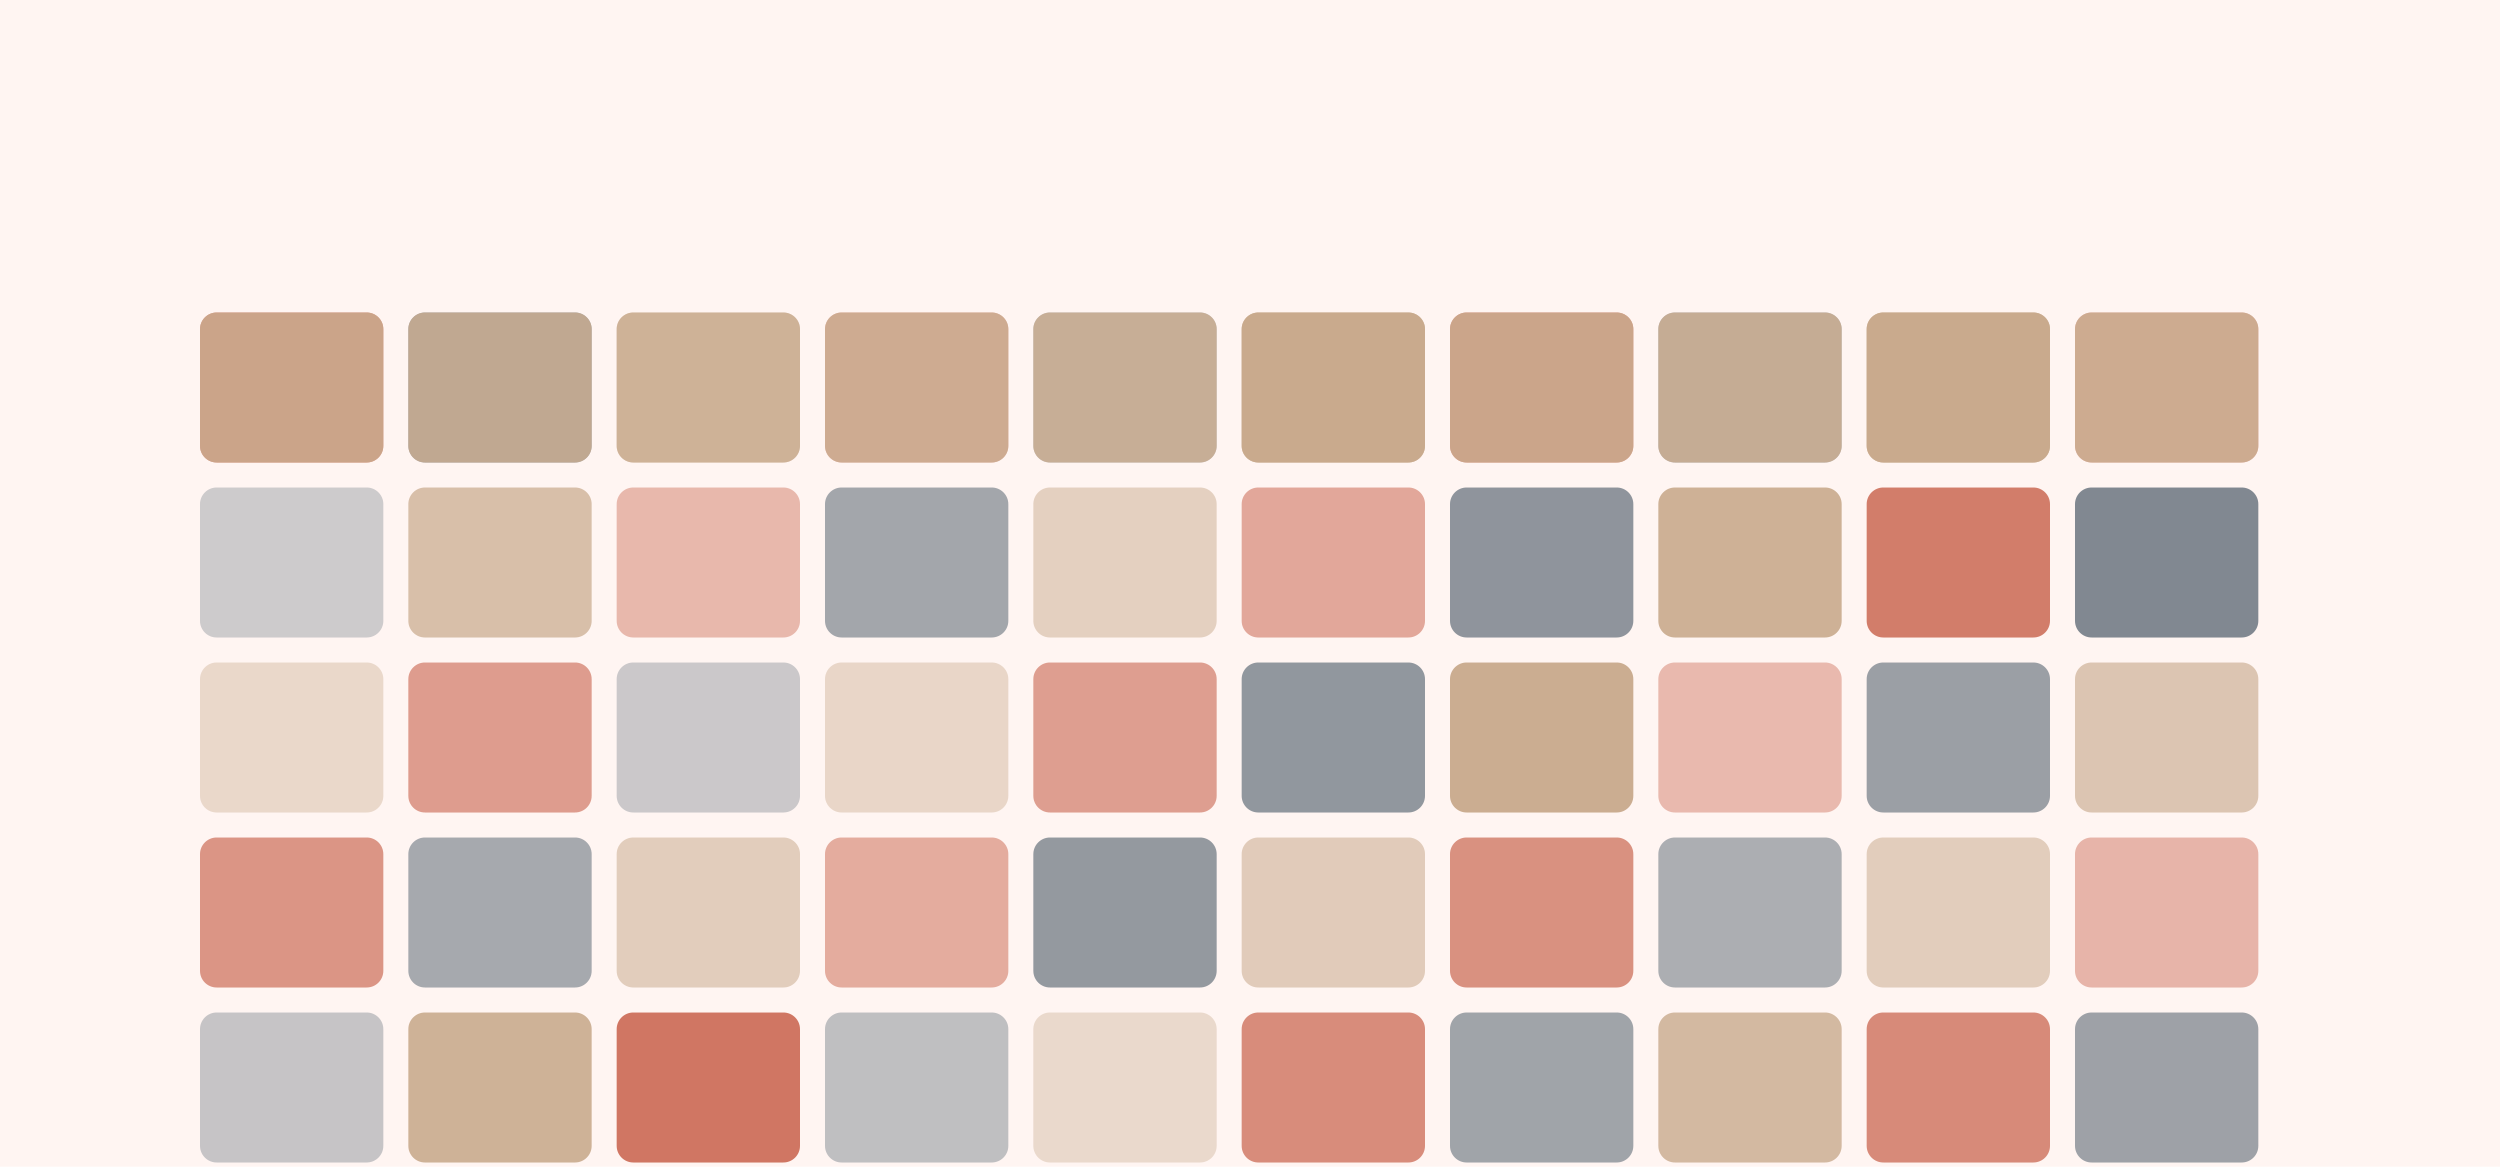
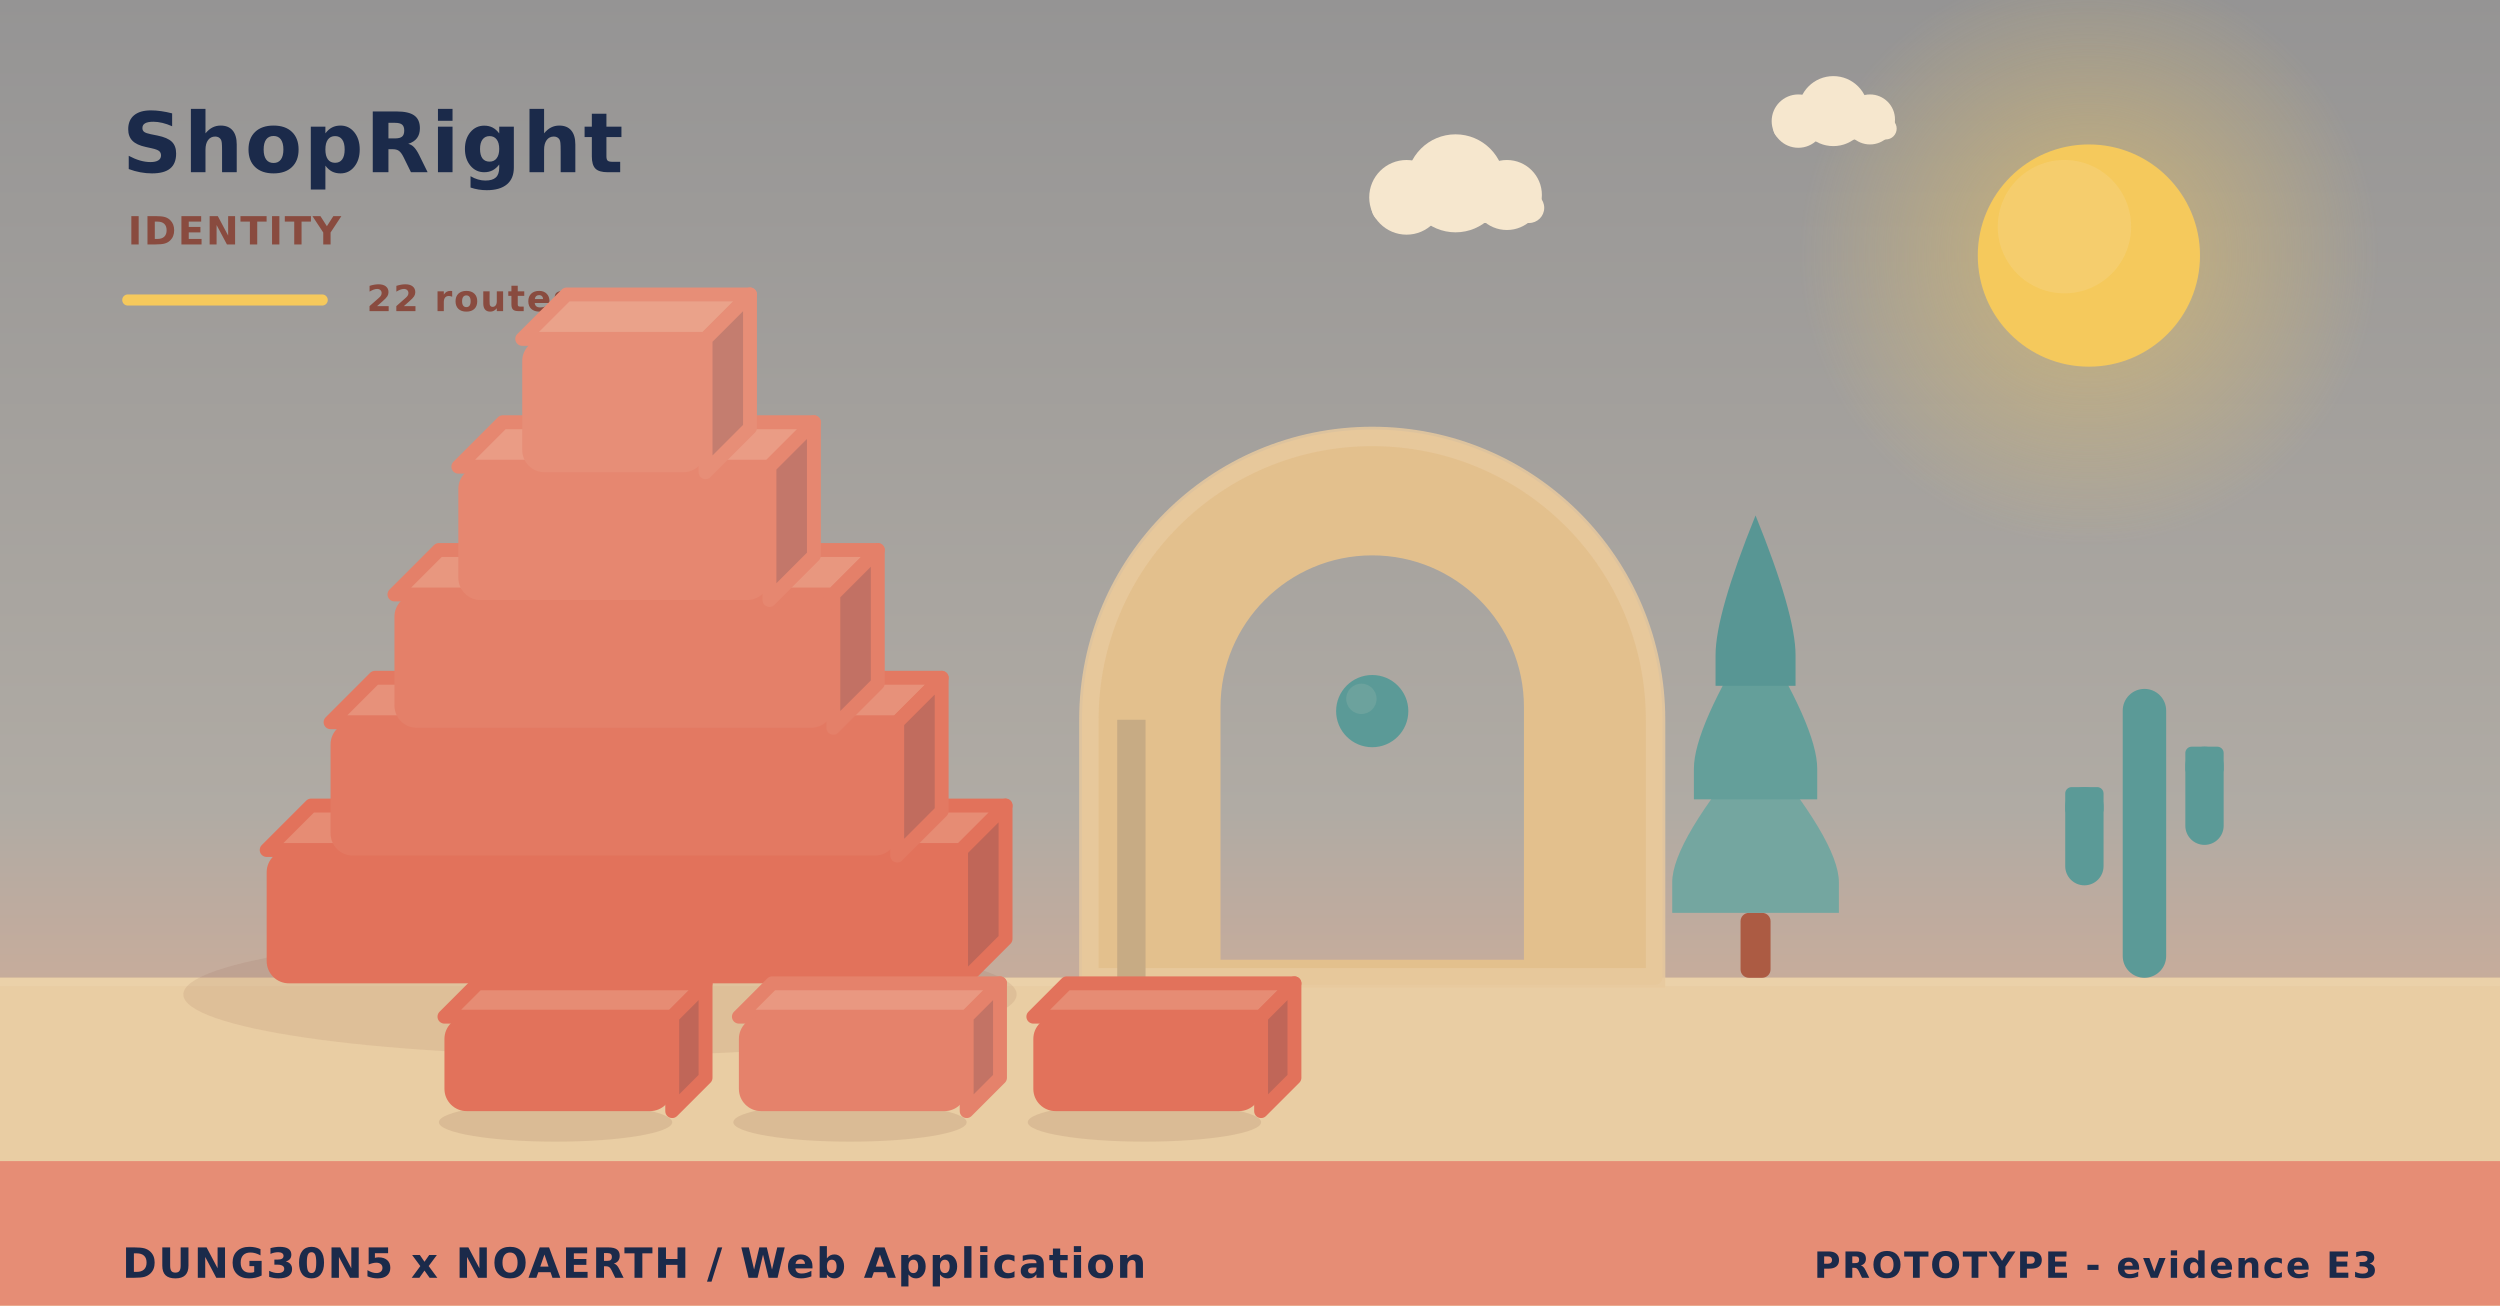
- <svg xmlns="http://www.w3.org/2000/svg" viewBox="0 0 1200 560" width="1200" height="560" role="img" aria-label="ShopRight hero">
-   <rect width="1200" height="560" fill="#fff5f2" />
-   <defs>
-     <linearGradient id="gh" x1="0" y1="0" x2="1" y2="1">
-       <stop offset="0%" stop-color="#c75f48" />
-       <stop offset="100%" stop-color="#78818a" />
-     </linearGradient>
-   </defs>
-   <rect x="96.00" y="150.00" width="88.00" height="72.00" rx="8.00" fill="#c75f48" opacity="0.62" />
-   <rect x="196.00" y="150.00" width="88.00" height="72.00" rx="8.00" fill="#78818a" opacity="0.67" />
-   <rect x="296.00" y="150.00" width="88.00" height="72.00" rx="8.00" fill="#c7a88a" opacity="0.36" />
-   <rect x="396.00" y="150.00" width="88.00" height="72.00" rx="8.00" fill="#c75f48" opacity="0.39" />
-   <rect x="496.00" y="150.00" width="88.00" height="72.00" rx="8.00" fill="#78818a" opacity="0.40" />
-   <rect x="596.00" y="150.00" width="88.00" height="72.00" rx="8.00" fill="#c7a88a" opacity="0.82" />
-   <rect x="696.00" y="150.00" width="88.00" height="72.00" rx="8.00" fill="#c75f48" opacity="0.60" />
-   <rect x="796.00" y="150.00" width="88.00" height="72.00" rx="8.00" fill="#78818a" opacity="0.49" />
-   <rect x="896.00" y="150.00" width="88.00" height="72.00" rx="8.00" fill="#c7a88a" opacity="0.84" />
-   <rect x="996.00" y="150.00" width="88.00" height="72.00" rx="8.00" fill="#c75f48" opacity="0.41" />
-   <rect x="96.00" y="234.00" width="88.00" height="72.00" rx="8.00" fill="#78818a" opacity="0.37" />
-   <rect x="196.00" y="234.00" width="88.00" height="72.00" rx="8.00" fill="#c7a88a" opacity="0.70" />
-   <rect x="296.00" y="234.00" width="88.00" height="72.00" rx="8.00" fill="#c75f48" opacity="0.41" />
-   <rect x="396.00" y="234.00" width="88.00" height="72.00" rx="8.00" fill="#78818a" opacity="0.68" />
-   <rect x="496.00" y="234.00" width="88.00" height="72.00" rx="8.00" fill="#c7a88a" opacity="0.48" />
-   <rect x="596.00" y="234.00" width="88.00" height="72.00" rx="8.00" fill="#c75f48" opacity="0.52" />
-   <rect x="696.00" y="234.00" width="88.00" height="72.00" rx="8.00" fill="#78818a" opacity="0.83" />
-   <rect x="796.00" y="234.00" width="88.00" height="72.00" rx="8.00" fill="#c7a88a" opacity="0.88" />
-   <rect x="896.00" y="234.00" width="88.00" height="72.00" rx="8.00" fill="#c75f48" opacity="0.80" />
-   <rect x="996.00" y="234.00" width="88.00" height="72.00" rx="8.00" fill="#78818a" opacity="0.93" />
-   <rect x="96.00" y="318.00" width="88.00" height="72.00" rx="8.00" fill="#c7a88a" opacity="0.38" />
-   <rect x="196.00" y="318.00" width="88.00" height="72.00" rx="8.00" fill="#c75f48" opacity="0.59" />
-   <rect x="296.00" y="318.00" width="88.00" height="72.00" rx="8.00" fill="#78818a" opacity="0.39" />
-   <rect x="396.00" y="318.00" width="88.00" height="72.00" rx="8.00" fill="#c7a88a" opacity="0.40" />
-   <rect x="496.00" y="318.00" width="88.00" height="72.00" rx="8.00" fill="#c75f48" opacity="0.58" />
-   <rect x="596.00" y="318.00" width="88.00" height="72.00" rx="8.00" fill="#78818a" opacity="0.81" />
-   <rect x="696.00" y="318.00" width="88.00" height="72.00" rx="8.00" fill="#c7a88a" opacity="0.93" />
-   <rect x="796.00" y="318.00" width="88.00" height="72.00" rx="8.00" fill="#c75f48" opacity="0.40" />
-   <rect x="896.00" y="318.00" width="88.00" height="72.00" rx="8.00" fill="#78818a" opacity="0.74" />
-   <rect x="996.00" y="318.00" width="88.00" height="72.00" rx="8.00" fill="#c7a88a" opacity="0.62" />
-   <rect x="96.00" y="402.00" width="88.00" height="72.00" rx="8.00" fill="#c75f48" opacity="0.64" />
-   <rect x="196.00" y="402.00" width="88.00" height="72.00" rx="8.00" fill="#78818a" opacity="0.66" />
-   <rect x="296.00" y="402.00" width="88.00" height="72.00" rx="8.00" fill="#c7a88a" opacity="0.52" />
-   <rect x="396.00" y="402.00" width="88.00" height="72.00" rx="8.00" fill="#c75f48" opacity="0.49" />
-   <rect x="496.00" y="402.00" width="88.00" height="72.00" rx="8.00" fill="#78818a" opacity="0.79" />
-   <rect x="596.00" y="402.00" width="88.00" height="72.00" rx="8.00" fill="#c7a88a" opacity="0.54" />
-   <rect x="696.00" y="402.00" width="88.00" height="72.00" rx="8.00" fill="#c75f48" opacity="0.67" />
-   <rect x="796.00" y="402.00" width="88.00" height="72.00" rx="8.00" fill="#78818a" opacity="0.61" />
-   <rect x="896.00" y="402.00" width="88.00" height="72.00" rx="8.00" fill="#c7a88a" opacity="0.52" />
-   <rect x="996.00" y="402.00" width="88.00" height="72.00" rx="8.00" fill="#c75f48" opacity="0.43" />
-   <rect x="96.00" y="486.00" width="88.00" height="72.00" rx="8.00" fill="#78818a" opacity="0.42" />
-   <rect x="196.00" y="486.00" width="88.00" height="72.00" rx="8.00" fill="#c7a88a" opacity="0.87" />
-   <rect x="296.00" y="486.00" width="88.00" height="72.00" rx="8.00" fill="#c75f48" opacity="0.84" />
-   <rect x="396.00" y="486.00" width="88.00" height="72.00" rx="8.00" fill="#78818a" opacity="0.47" />
-   <rect x="496.00" y="486.00" width="88.00" height="72.00" rx="8.00" fill="#c7a88a" opacity="0.37" />
-   <rect x="596.00" y="486.00" width="88.00" height="72.00" rx="8.00" fill="#c75f48" opacity="0.70" />
-   <rect x="696.00" y="486.00" width="88.00" height="72.00" rx="8.00" fill="#78818a" opacity="0.70" />
-   <rect x="796.00" y="486.00" width="88.00" height="72.00" rx="8.00" fill="#c7a88a" opacity="0.78" />
-   <rect x="896.00" y="486.00" width="88.00" height="72.00" rx="8.00" fill="#c75f48" opacity="0.71" />
-   <rect x="996.00" y="486.00" width="88.00" height="72.00" rx="8.00" fill="#78818a" opacity="0.72" />
+ <svg xmlns="http://www.w3.org/2000/svg" width="900" height="470" viewBox="0 0 900 470" role="img" aria-label="ShopRight - identity">
+   <linearGradient id="skyh" x1="0" y1="0" x2="0" y2="1">
+     <stop offset="0" stop-color="#959494" />
+     <stop offset="0.62" stop-color="#b0aba4" />
+     <stop offset="1" stop-color="#f3ad8a" />
+   </linearGradient>
+   <rect width="900" height="470" fill="url(#skyh)" />
+   <radialGradient id="sunh">
+     <stop offset="0.35" stop-color="#f5c95c" stop-opacity="0.34" />
+     <stop offset="1" stop-color="#f5c95c" stop-opacity="0" />
+   </radialGradient>
+   <circle cx="752" cy="92" r="104" fill="url(#sunh)" />
+   <circle cx="752" cy="92" r="40" fill="#f5c95c" />
+   <circle cx="743.2" cy="81.6" r="24" fill="#f5d27e" opacity="0.5" />
  <g>
-     <rect x="96.00" y="150.00" width="88.00" height="72.00" rx="8.00" fill="#c7a88a" opacity="0.80" />
-     <animate attributeName="opacity" values="0.25;1.0;0.25" dur="7.267s" begin="2.26s" repeatCount="indefinite" />
+     <circle cx="524" cy="66" r="17.64" fill="#f6e7ce" />
+     <circle cx="506.36" cy="71.04" r="13.44" fill="#f6e7ce" />
+     <circle cx="542.48" cy="70.2" r="12.6" fill="#f6e7ce" />
+     <rect x="493.76" y="69.36" width="62.16" height="10.92" rx="5.46" fill="#f6e7ce" />
+     <animateTransform attributeName="transform" type="translate" values="0 0;24 0;0 0" dur="36s" begin="0s" repeatCount="indefinite" />
  </g>
  <g>
-     <rect x="196.00" y="150.00" width="88.00" height="72.00" rx="8.00" fill="#c7a88a" opacity="0.80" />
-     <animate attributeName="opacity" values="0.25;1.0;0.25" dur="7.267s" begin="2.58s" repeatCount="indefinite" />
+     <circle cx="660" cy="40" r="12.6" fill="#f6e7ce" />
+     <circle cx="647.4" cy="43.6" r="9.6" fill="#f6e7ce" />
+     <circle cx="673.2" cy="43" r="9" fill="#f6e7ce" />
+     <rect x="638.4" y="42.4" width="44.4" height="7.8" rx="3.9" fill="#f6e7ce" />
+     <animateTransform attributeName="transform" type="translate" values="0 0;-18 0;0 0" dur="46s" begin="3s" repeatCount="indefinite" />
+   </g>
+   <rect x="0" y="352" width="900" height="118" fill="#e9cda3" />
+   <rect x="0" y="352" width="900" height="3" fill="#ebd1a9" />
+   <text x="44" y="62" font-family="Verdana,DejaVu Sans,sans-serif" font-size="30" font-weight="700" letter-spacing="0.6" fill="#1b2a4a" text-anchor="start">ShopRight</text>
+   <text x="46" y="88" font-family="Verdana,DejaVu Sans,sans-serif" font-size="14" font-weight="700" letter-spacing="0.6" fill="#894b3f" text-anchor="start">IDENTITY</text>
+   <rect x="44" y="106" width="74" height="4" rx="2" fill="#f5c95c" />
+   <text x="132" y="112" font-family="Verdana,DejaVu Sans,sans-serif" font-size="13" font-weight="700" letter-spacing="0.6" fill="#894b3f" text-anchor="start">22 routes</text>
+   <ellipse cx="216" cy="358" rx="150" ry="22" fill="rgba(138,90,68,0.11)" />
+   <g>
+     <path d="M96,306 L346,306 L362,290 L112,290 Z" fill="#e68c74" stroke="#e2725b" stroke-width="5" stroke-linejoin="round" />
+     <path d="M346,306 L362,290 L362,338 L346,354 Z" fill="#c06658" stroke="#e2725b" stroke-width="5" stroke-linejoin="round" />
+     <rect x="96" y="306" width="250" height="48" rx="8" fill="#e2725b" />
+     <animateTransform attributeName="transform" type="translate" values="0 10;0 0" dur="0.9s" begin="0s" fill="freeze" />
  </g>
  <g>
-     <rect x="296.00" y="150.00" width="88.00" height="72.00" rx="8.00" fill="#c7a88a" opacity="0.80" />
-     <animate attributeName="opacity" values="0.25;1.0;0.25" dur="7.267s" begin="2.9s" repeatCount="indefinite" />
+     <path d="M119,260 L323,260 L339,244 L135,244 Z" fill="#e7917a" stroke="#e37962" stroke-width="5" stroke-linejoin="round" />
+     <path d="M323,260 L339,244 L339,292 L323,308 Z" fill="#c16c5e" stroke="#e37962" stroke-width="5" stroke-linejoin="round" />
+     <rect x="119" y="260" width="204" height="48" rx="8" fill="#e37962" />
+     <animateTransform attributeName="transform" type="translate" values="0 10;0 0" dur="0.9s" begin="0.28s" fill="freeze" />
  </g>
  <g>
-     <rect x="396.00" y="150.00" width="88.00" height="72.00" rx="8.00" fill="#c7a88a" opacity="0.80" />
-     <animate attributeName="opacity" values="0.25;1.0;0.25" dur="7.267s" begin="3.22s" repeatCount="indefinite" />
+     <path d="M142,214 L300,214 L316,198 L158,198 Z" fill="#e8977f" stroke="#e48069" stroke-width="5" stroke-linejoin="round" />
+     <path d="M300,214 L316,198 L316,246 L300,262 Z" fill="#c27164" stroke="#e48069" stroke-width="5" stroke-linejoin="round" />
+     <rect x="142" y="214" width="158" height="48" rx="8" fill="#e48069" />
+     <animateTransform attributeName="transform" type="translate" values="0 10;0 0" dur="0.9s" begin="0.56s" fill="freeze" />
  </g>
  <g>
-     <rect x="496.00" y="150.00" width="88.00" height="72.00" rx="8.00" fill="#c7a88a" opacity="0.80" />
-     <animate attributeName="opacity" values="0.25;1.0;0.25" dur="7.267s" begin="3.54s" repeatCount="indefinite" />
+     <path d="M165,168 L277,168 L293,152 L181,152 Z" fill="#ea9c85" stroke="#e68770" stroke-width="5" stroke-linejoin="round" />
+     <path d="M277,168 L293,152 L293,200 L277,216 Z" fill="#c3776a" stroke="#e68770" stroke-width="5" stroke-linejoin="round" />
+     <rect x="165" y="168" width="112" height="48" rx="8" fill="#e68770" />
+     <animateTransform attributeName="transform" type="translate" values="0 10;0 0" dur="0.9s" begin="0.84s" fill="freeze" />
  </g>
  <g>
-     <rect x="596.00" y="150.00" width="88.00" height="72.00" rx="8.00" fill="#c7a88a" opacity="0.80" />
-     <animate attributeName="opacity" values="0.25;1.0;0.25" dur="7.267s" begin="3.86s" repeatCount="indefinite" />
+     <path d="M188,122 L254,122 L270,106 L204,106 Z" fill="#eaa28a" stroke="#e78e77" stroke-width="5" stroke-linejoin="round" />
+     <path d="M254,122 L270,106 L270,154 L254,170 Z" fill="#c47d6f" stroke="#e78e77" stroke-width="5" stroke-linejoin="round" />
+     <rect x="188" y="122" width="66" height="48" rx="8" fill="#e78e77" />
+     <animateTransform attributeName="transform" type="translate" values="0 10;0 0" dur="0.9s" begin="1.12s" fill="freeze" />
  </g>
+   <path d="M392,352 L392,259.12 A102,102 0 0 1 596,259.12 L596,352 Z M436.88,348 L436.88,254.55 A57.12,57.12 0 0 1 551.12,254.55 L551.12,348 Z" fill="#e3c08d" fill-rule="evenodd" stroke="#e3c08d" stroke-width="5" stroke-linejoin="round" />
+   <path d="M392,352 L392,259.12 A102,102 0 0 1 596,259.12 L596,352 Z" fill="none" stroke="#e8c99d" stroke-width="7" stroke-linecap="round" opacity="0.85" />
+   <rect x="402.2" y="259.12" width="10.2" height="92.88" fill="#c7ab84" />
  <g>
-     <rect x="696.00" y="150.00" width="88.00" height="72.00" rx="8.00" fill="#c7a88a" opacity="0.80" />
-     <animate attributeName="opacity" values="0.25;1.0;0.25" dur="7.267s" begin="4.18s" repeatCount="indefinite" />
+     <circle cx="494" cy="256" r="13" fill="#5b9a97" />
+     <circle cx="490.1" cy="251.58" r="5.46" fill="#7aa9a2" opacity="0.55" />
+     <animate attributeName="opacity" values="0.78;1;0.78" dur="5.2s" begin="0s" repeatCount="indefinite" />
  </g>
+   <rect x="626.6" y="328.64" width="10.8" height="23.36" rx="3" fill="#ac5b43" />
+   <path d="M632,267.32 Q602,302.89 602,317.6 Q602,328.64 602,328.64 L662,328.64 Q662,328.64 662,317.6 Q662,302.89 632,267.32 Z" fill="#74a6a0" />
+   <path d="M632,226.44 Q609.8,262.01 609.8,276.72 Q609.8,287.76 609.8,287.76 L654.2,287.76 Q654.2,287.76 654.2,276.72 Q654.2,262.01 632,226.44 Z" fill="#649f9a" />
+   <path d="M632,185.56 Q617.6,221.13 617.6,235.84 Q617.6,246.88 617.6,246.88 L646.4,246.88 Q646.4,246.88 646.4,235.84 Q646.4,221.13 632,185.56 Z" fill="#589694" />
+   <rect x="764.18" y="248" width="15.64" height="104" rx="7.82" fill="#5b9a97" />
+   <rect x="743.48" y="283.36" width="13.8" height="35.36" rx="6.9" fill="#5b9a97" />
+   <rect x="743.48" y="283.36" width="13.8" height="10.4" rx="2.3" fill="#5b9a97" />
+   <rect x="786.72" y="268.8" width="13.8" height="35.36" rx="6.9" fill="#5b9a97" />
+   <rect x="786.72" y="268.8" width="13.8" height="10.4" rx="2.3" fill="#5b9a97" />
+   <ellipse cx="200" cy="404" rx="42" ry="7" fill="rgba(138,90,68,0.15)" />
  <g>
-     <rect x="796.00" y="150.00" width="88.00" height="72.00" rx="8.00" fill="#c7a88a" opacity="0.80" />
-     <animate attributeName="opacity" values="0.25;1.0;0.25" dur="7.267s" begin="4.5s" repeatCount="indefinite" />
+     <path d="M160,366 L242,366 L254,354 L172,354 Z" fill="#e68c74" stroke="#e2725b" stroke-width="5" stroke-linejoin="round" />
+     <path d="M242,366 L254,354 L254,388 L242,400 Z" fill="#c06658" stroke="#e2725b" stroke-width="5" stroke-linejoin="round" />
+     <rect x="160" y="366" width="82" height="34" rx="8" fill="#e2725b" />
+     <animateTransform attributeName="transform" type="translate" values="0 10;0 0" dur="0.7s" begin="0.8s" fill="freeze" />
  </g>
+   <ellipse cx="306" cy="404" rx="42" ry="7" fill="rgba(138,90,68,0.15)" />
  <g>
-     <rect x="896.00" y="150.00" width="88.00" height="72.00" rx="8.00" fill="#c7a88a" opacity="0.80" />
-     <animate attributeName="opacity" values="0.25;1.0;0.25" dur="7.267s" begin="4.82s" repeatCount="indefinite" />
+     <path d="M266,366 L348,366 L360,354 L278,354 Z" fill="#e99881" stroke="#e5826b" stroke-width="5" stroke-linejoin="round" />
+     <path d="M348,366 L360,354 L360,388 L348,400 Z" fill="#c37365" stroke="#e5826b" stroke-width="5" stroke-linejoin="round" />
+     <rect x="266" y="366" width="82" height="34" rx="8" fill="#e5826b" />
+     <animateTransform attributeName="transform" type="translate" values="0 10;0 0" dur="0.7s" begin="0.95s" fill="freeze" />
  </g>
+   <ellipse cx="412" cy="404" rx="42" ry="7" fill="rgba(138,90,68,0.15)" />
  <g>
-     <rect x="996.00" y="150.00" width="88.00" height="72.00" rx="8.00" fill="#c7a88a" opacity="0.80" />
-     <animate attributeName="opacity" values="0.25;1.0;0.25" dur="7.267s" begin="5.14s" repeatCount="indefinite" />
+     <path d="M372,366 L454,366 L466,354 L384,354 Z" fill="#e68c74" stroke="#e2725b" stroke-width="5" stroke-linejoin="round" />
+     <path d="M454,366 L466,354 L466,388 L454,400 Z" fill="#c06658" stroke="#e2725b" stroke-width="5" stroke-linejoin="round" />
+     <rect x="372" y="366" width="82" height="34" rx="8" fill="#e2725b" />
+     <animateTransform attributeName="transform" type="translate" values="0 10;0 0" dur="0.7s" begin="1.1s" fill="freeze" />
  </g>
+   <rect x="0" y="418" width="900" height="52" rx="0" fill="#e68972" opacity="0.94" />
+   <text x="44" y="460" font-family="Verdana,DejaVu Sans,sans-serif" font-size="15" font-weight="700" letter-spacing="0.6" fill="#1b2a4a" text-anchor="start">DUNG30N5 x NOAERTH  /  Web Application</text>
+   <text x="856" y="460" font-family="Verdana,DejaVu Sans,sans-serif" font-size="13" font-weight="700" letter-spacing="0.6" fill="#1b2a4a" text-anchor="end">PROTOTYPE  -  evidence E3</text>
</svg>
